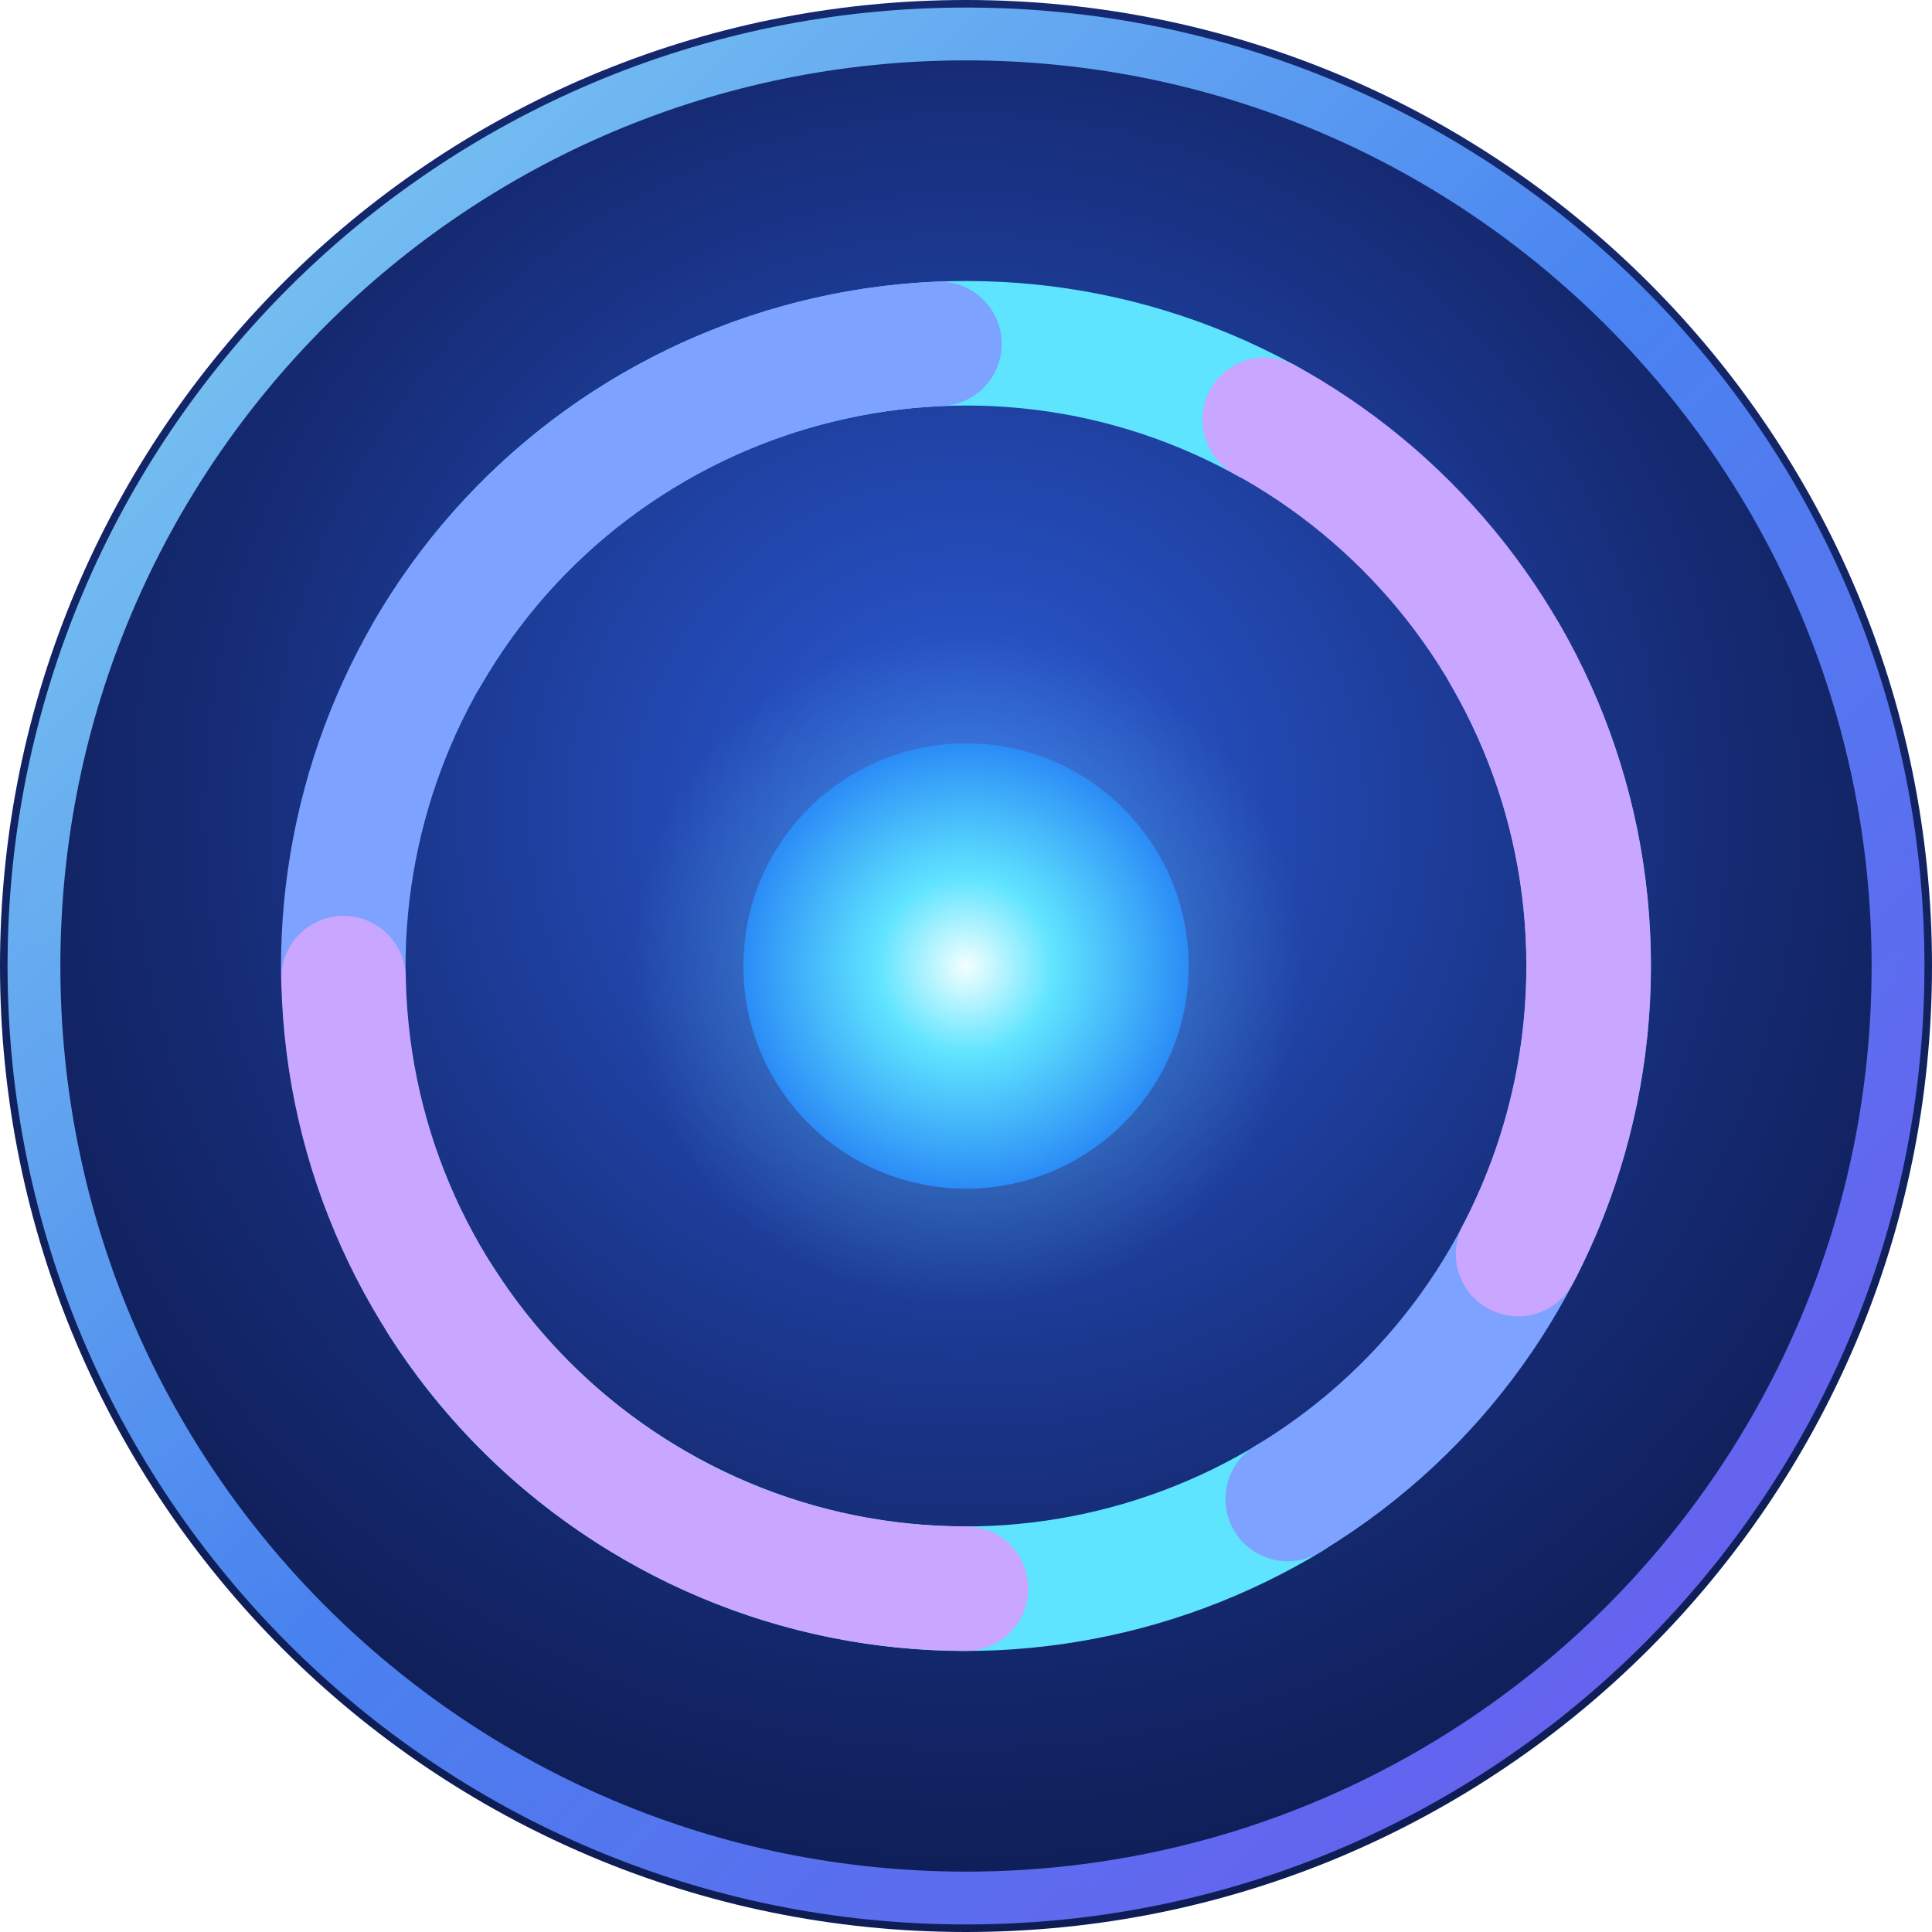
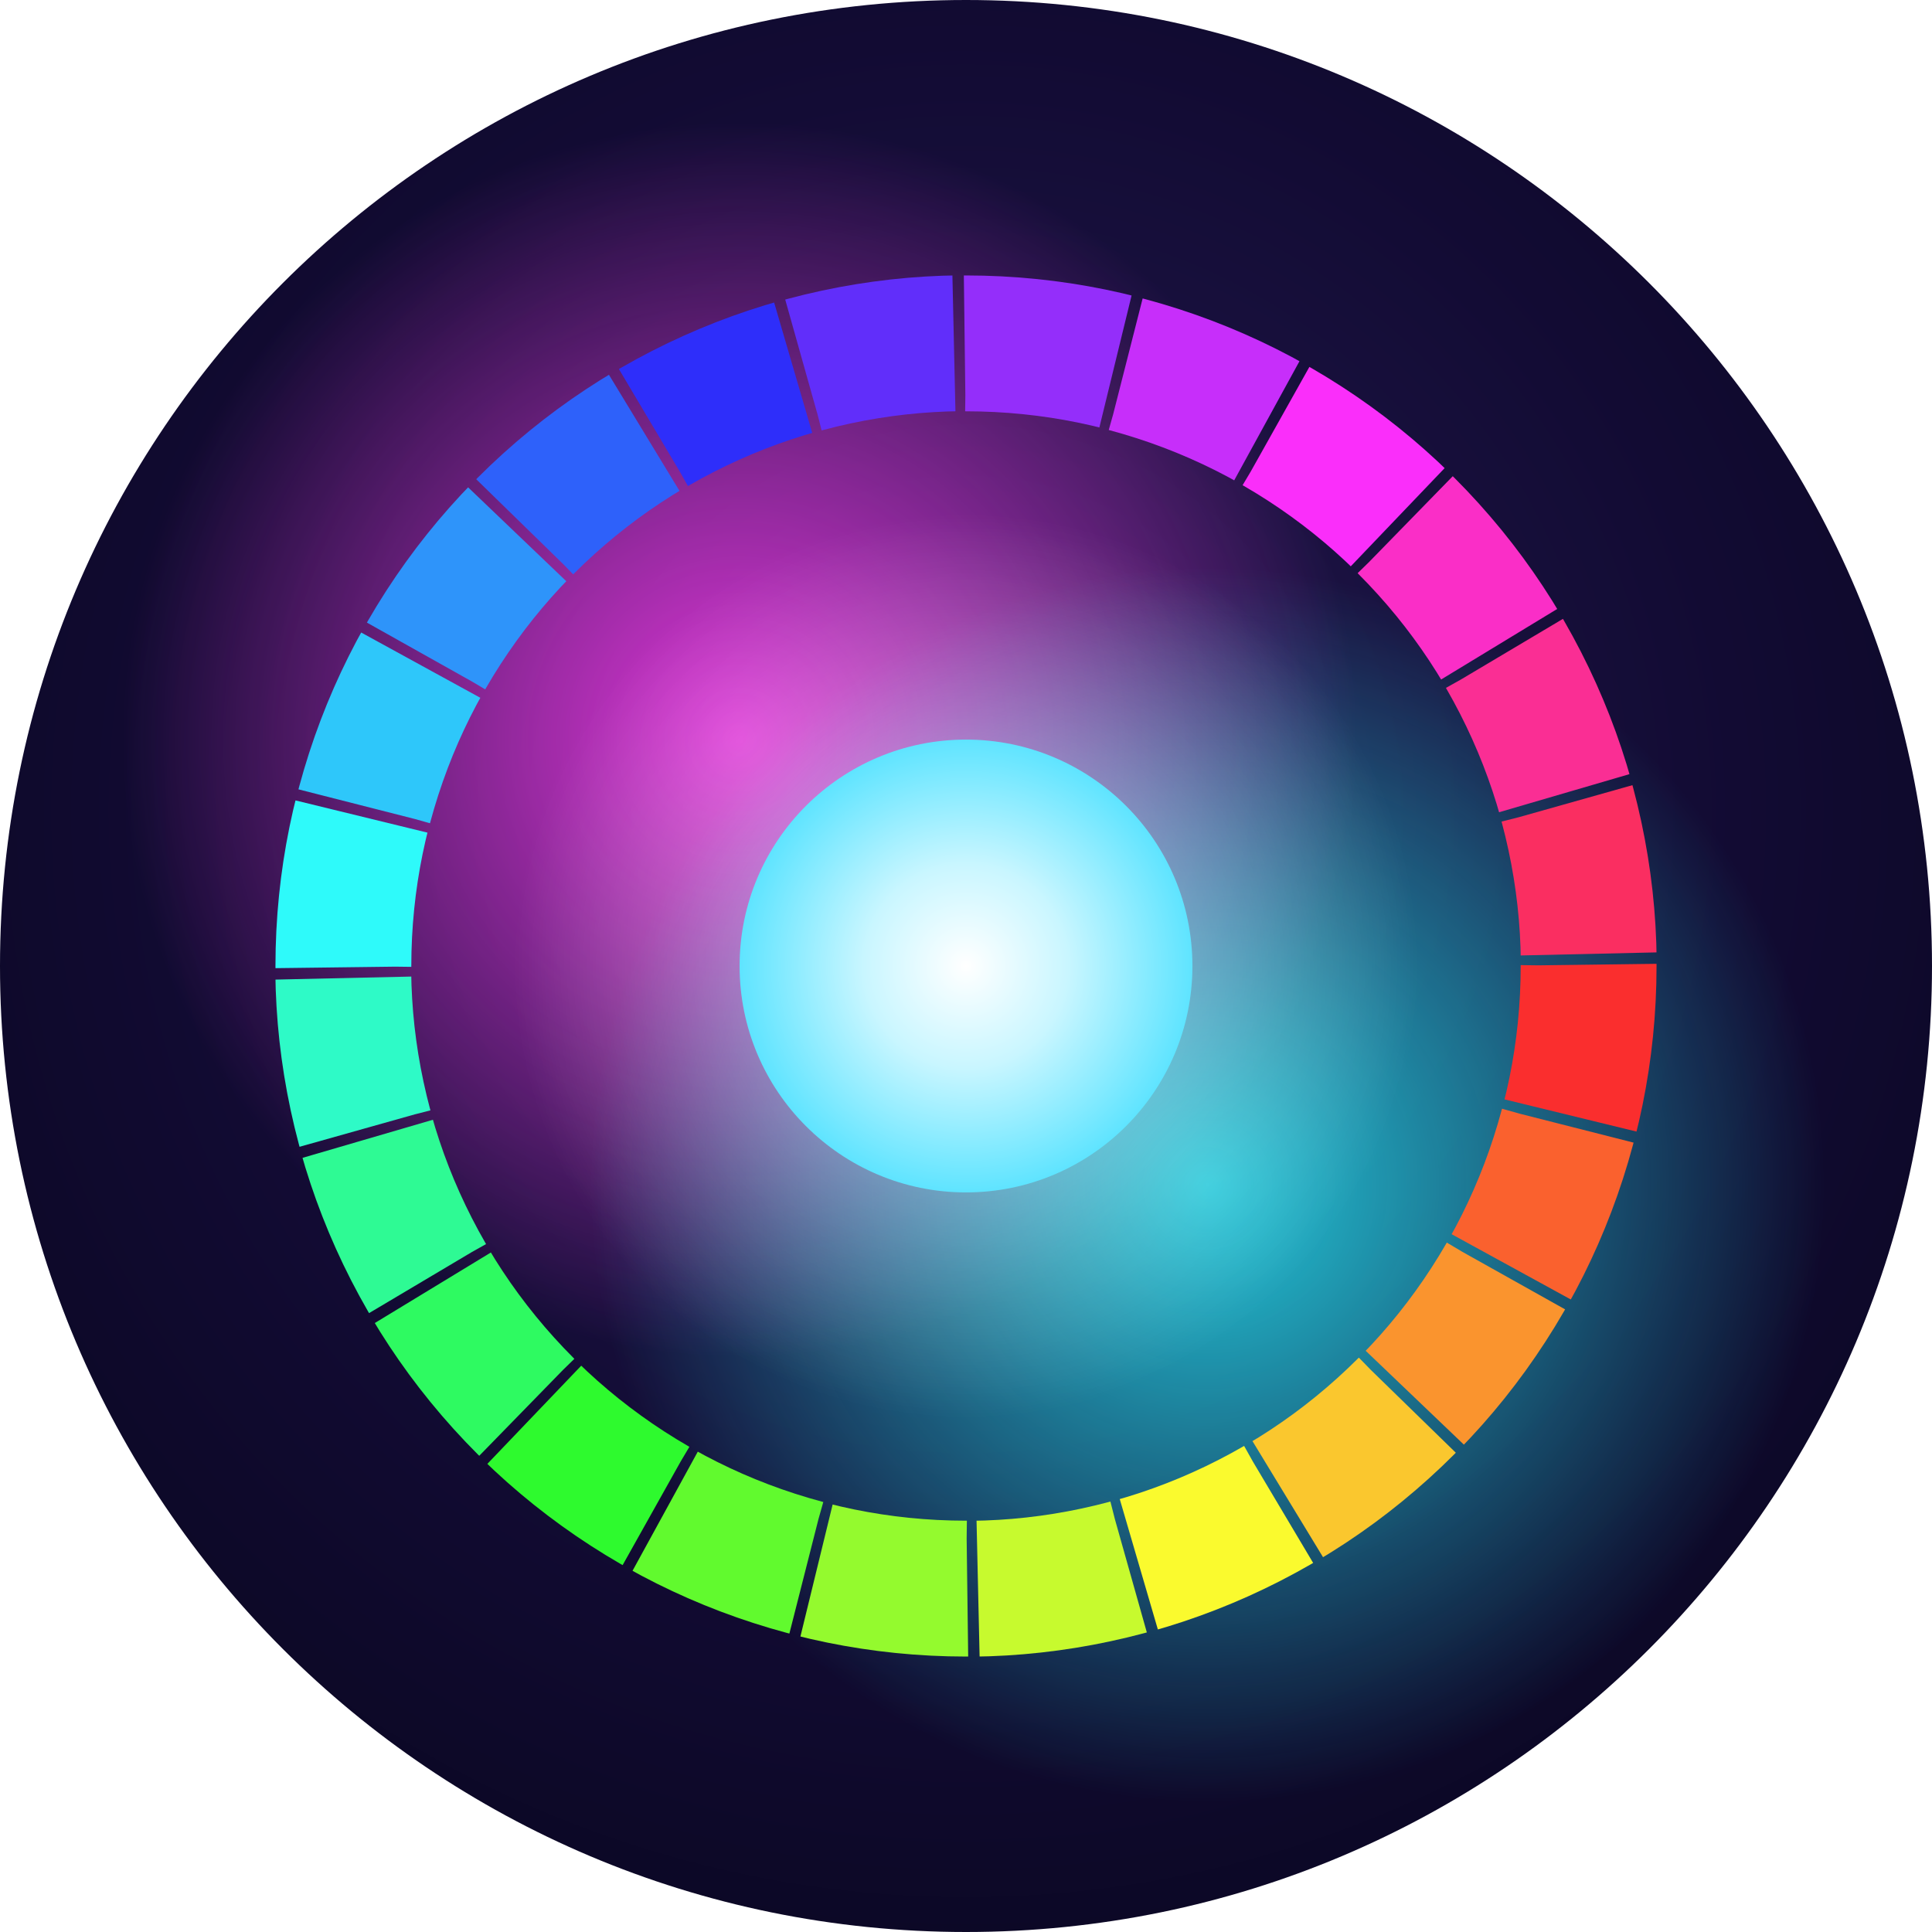
<svg xmlns="http://www.w3.org/2000/svg" width="1024" height="1024" viewBox="0 0 1024 1024">
  <defs>
    <radialGradient id="bg" cx="0.5" cy="0.42" r="0.72">
-       <stop offset="0" stop-color="#2b5bd8" />
-       <stop offset="0.55" stop-color="#152a72" />
-       <stop offset="1" stop-color="#08123a" />
+       <stop offset="0" stop-color="#241a52" />
+       <stop offset="0.55" stop-color="#120b33" />
+       <stop offset="1" stop-color="#07061c" />
    </radialGradient>
    <radialGradient id="core" cx="0.5" cy="0.5" r="0.5">
-       <stop offset="0" stop-color="#f2ffff" />
-       <stop offset="0.4" stop-color="#5fe4ff" />
-       <stop offset="1" stop-color="#2b8cf6" />
+       <stop offset="0" stop-color="#ffffff" />
+       <stop offset="0.45" stop-color="#c9f6ff" />
+       <stop offset="1" stop-color="#5fe4ff" />
    </radialGradient>
-     <radialGradient id="halo" cx="0.5" cy="0.5" r="0.5">
-       <stop offset="0" stop-color="#6fe6ff" stop-opacity="0.55" />
-       <stop offset="1" stop-color="#6fe6ff" stop-opacity="0" />
+     <radialGradient id="bloom" cx="0.5" cy="0.5" r="0.5">
+       <stop offset="0" stop-color="#ffffff" stop-opacity="0.55" />
+       <stop offset="1" stop-color="#ffffff" stop-opacity="0" />
    </radialGradient>
-     <linearGradient id="rim" x1="0" y1="0" x2="1" y2="1">
-       <stop offset="0" stop-color="#8fe6ff" />
-       <stop offset="0.5" stop-color="#4f8dff" />
-       <stop offset="1" stop-color="#7b5cff" />
-     </linearGradient>
+     <radialGradient id="mag" cx="0.5" cy="0.5" r="0.5">
+       <stop offset="0" stop-color="#ff3df0" stop-opacity="0.85" />
+       <stop offset="1" stop-color="#ff3df0" stop-opacity="0" />
+     </radialGradient>
+     <radialGradient id="cyn" cx="0.5" cy="0.5" r="0.5">
+       <stop offset="0" stop-color="#25f5ff" stop-opacity="0.8" />
+       <stop offset="1" stop-color="#25f5ff" stop-opacity="0" />
+     </radialGradient>
  </defs>
  <circle cx="512" cy="512" r="512" fill="url(#bg)" />
-   <circle cx="512" cy="512" r="494" fill="none" stroke="url(#rim)" stroke-width="28" opacity="0.9" />
-   <circle cx="512" cy="512" r="180" fill="url(#halo)" />
-   <circle cx="512" cy="512" r="330" fill="none" stroke="#5fe4ff" stroke-width="66" stroke-linecap="round" stroke-dasharray="512 690" transform="rotate(-150 512 512)" />
-   <circle cx="512" cy="512" r="330" fill="none" stroke="#7da2ff" stroke-width="66" stroke-linecap="round" stroke-dasharray="512 690" transform="rotate(-30 512 512)" />
-   <circle cx="512" cy="512" r="330" fill="none" stroke="#c9a6ff" stroke-width="66" stroke-linecap="round" stroke-dasharray="512 690" transform="rotate(90 512 512)" />
-   <circle cx="512" cy="512" r="118" fill="url(#core)" />
+   <circle cx="392" cy="392" r="330" fill="url(#mag)" />
+   <circle cx="640" cy="628" r="330" fill="url(#cyn)" />
+   <circle cx="512" cy="512" r="330" fill="none" stroke="#fa2e2e" stroke-width="72" stroke-dasharray="80 1993" transform="rotate(0 512 512)" />
+   <circle cx="512" cy="512" r="330" fill="none" stroke="#fa612e" stroke-width="72" stroke-dasharray="80 1993" transform="rotate(15 512 512)" />
+   <circle cx="512" cy="512" r="330" fill="none" stroke="#fa942e" stroke-width="72" stroke-dasharray="80 1993" transform="rotate(30 512 512)" />
+   <circle cx="512" cy="512" r="330" fill="none" stroke="#fac72e" stroke-width="72" stroke-dasharray="80 1993" transform="rotate(45 512 512)" />
+   <circle cx="512" cy="512" r="330" fill="none" stroke="#fafa2e" stroke-width="72" stroke-dasharray="80 1993" transform="rotate(60 512 512)" />
+   <circle cx="512" cy="512" r="330" fill="none" stroke="#c7fa2e" stroke-width="72" stroke-dasharray="80 1993" transform="rotate(75 512 512)" />
+   <circle cx="512" cy="512" r="330" fill="none" stroke="#94fa2e" stroke-width="72" stroke-dasharray="80 1993" transform="rotate(90 512 512)" />
+   <circle cx="512" cy="512" r="330" fill="none" stroke="#61fa2e" stroke-width="72" stroke-dasharray="80 1993" transform="rotate(105 512 512)" />
+   <circle cx="512" cy="512" r="330" fill="none" stroke="#2efa2e" stroke-width="72" stroke-dasharray="80 1993" transform="rotate(120 512 512)" />
+   <circle cx="512" cy="512" r="330" fill="none" stroke="#2efa61" stroke-width="72" stroke-dasharray="80 1993" transform="rotate(135 512 512)" />
+   <circle cx="512" cy="512" r="330" fill="none" stroke="#2efa94" stroke-width="72" stroke-dasharray="80 1993" transform="rotate(150 512 512)" />
+   <circle cx="512" cy="512" r="330" fill="none" stroke="#2efac7" stroke-width="72" stroke-dasharray="80 1993" transform="rotate(165 512 512)" />
+   <circle cx="512" cy="512" r="330" fill="none" stroke="#2efafa" stroke-width="72" stroke-dasharray="80 1993" transform="rotate(180 512 512)" />
+   <circle cx="512" cy="512" r="330" fill="none" stroke="#2ec7fa" stroke-width="72" stroke-dasharray="80 1993" transform="rotate(195 512 512)" />
+   <circle cx="512" cy="512" r="330" fill="none" stroke="#2e94fa" stroke-width="72" stroke-dasharray="80 1993" transform="rotate(210 512 512)" />
+   <circle cx="512" cy="512" r="330" fill="none" stroke="#2e61fa" stroke-width="72" stroke-dasharray="80 1993" transform="rotate(225 512 512)" />
+   <circle cx="512" cy="512" r="330" fill="none" stroke="#2e2efa" stroke-width="72" stroke-dasharray="80 1993" transform="rotate(240 512 512)" />
+   <circle cx="512" cy="512" r="330" fill="none" stroke="#612efa" stroke-width="72" stroke-dasharray="80 1993" transform="rotate(255 512 512)" />
+   <circle cx="512" cy="512" r="330" fill="none" stroke="#942efa" stroke-width="72" stroke-dasharray="80 1993" transform="rotate(270 512 512)" />
+   <circle cx="512" cy="512" r="330" fill="none" stroke="#c72efa" stroke-width="72" stroke-dasharray="80 1993" transform="rotate(285 512 512)" />
+   <circle cx="512" cy="512" r="330" fill="none" stroke="#fa2efa" stroke-width="72" stroke-dasharray="80 1993" transform="rotate(300 512 512)" />
+   <circle cx="512" cy="512" r="330" fill="none" stroke="#fa2ec7" stroke-width="72" stroke-dasharray="80 1993" transform="rotate(315 512 512)" />
+   <circle cx="512" cy="512" r="330" fill="none" stroke="#fa2e94" stroke-width="72" stroke-dasharray="80 1993" transform="rotate(330 512 512)" />
+   <circle cx="512" cy="512" r="330" fill="none" stroke="#fa2e61" stroke-width="72" stroke-dasharray="80 1993" transform="rotate(345 512 512)" />
+   <circle cx="512" cy="512" r="240" fill="url(#bloom)" />
+   <circle cx="512" cy="512" r="120" fill="url(#core)" />
</svg>
